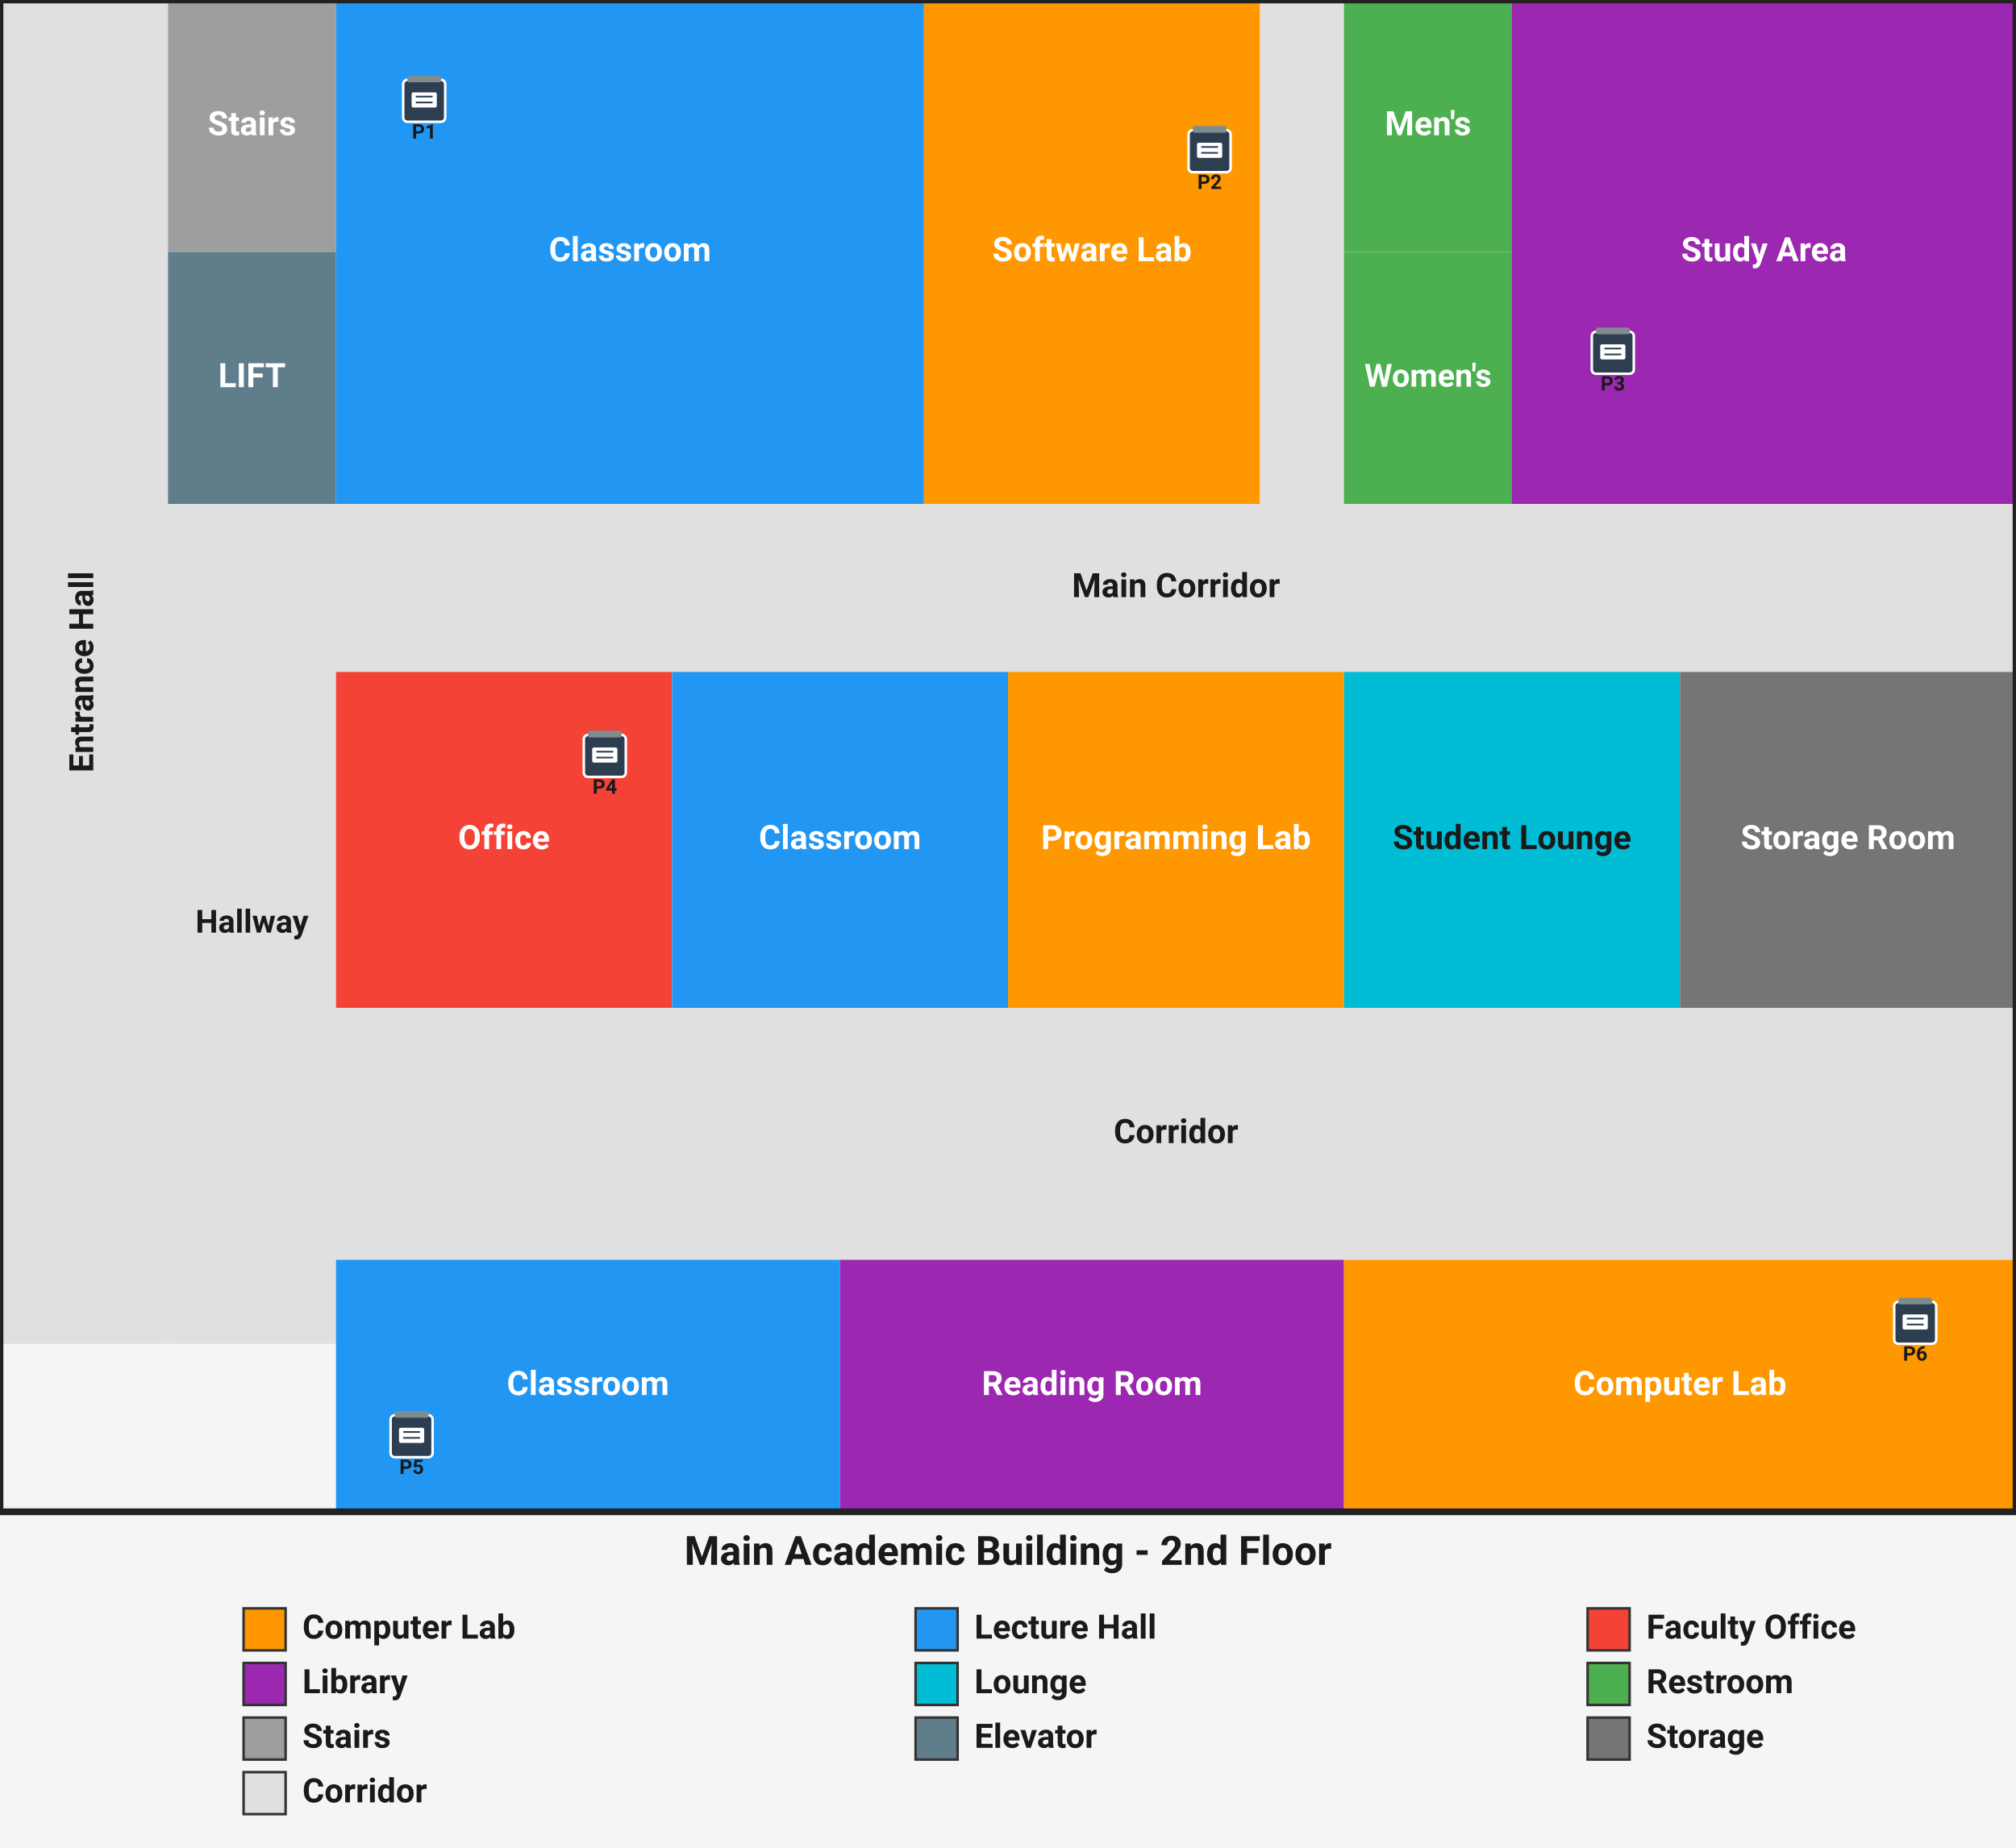
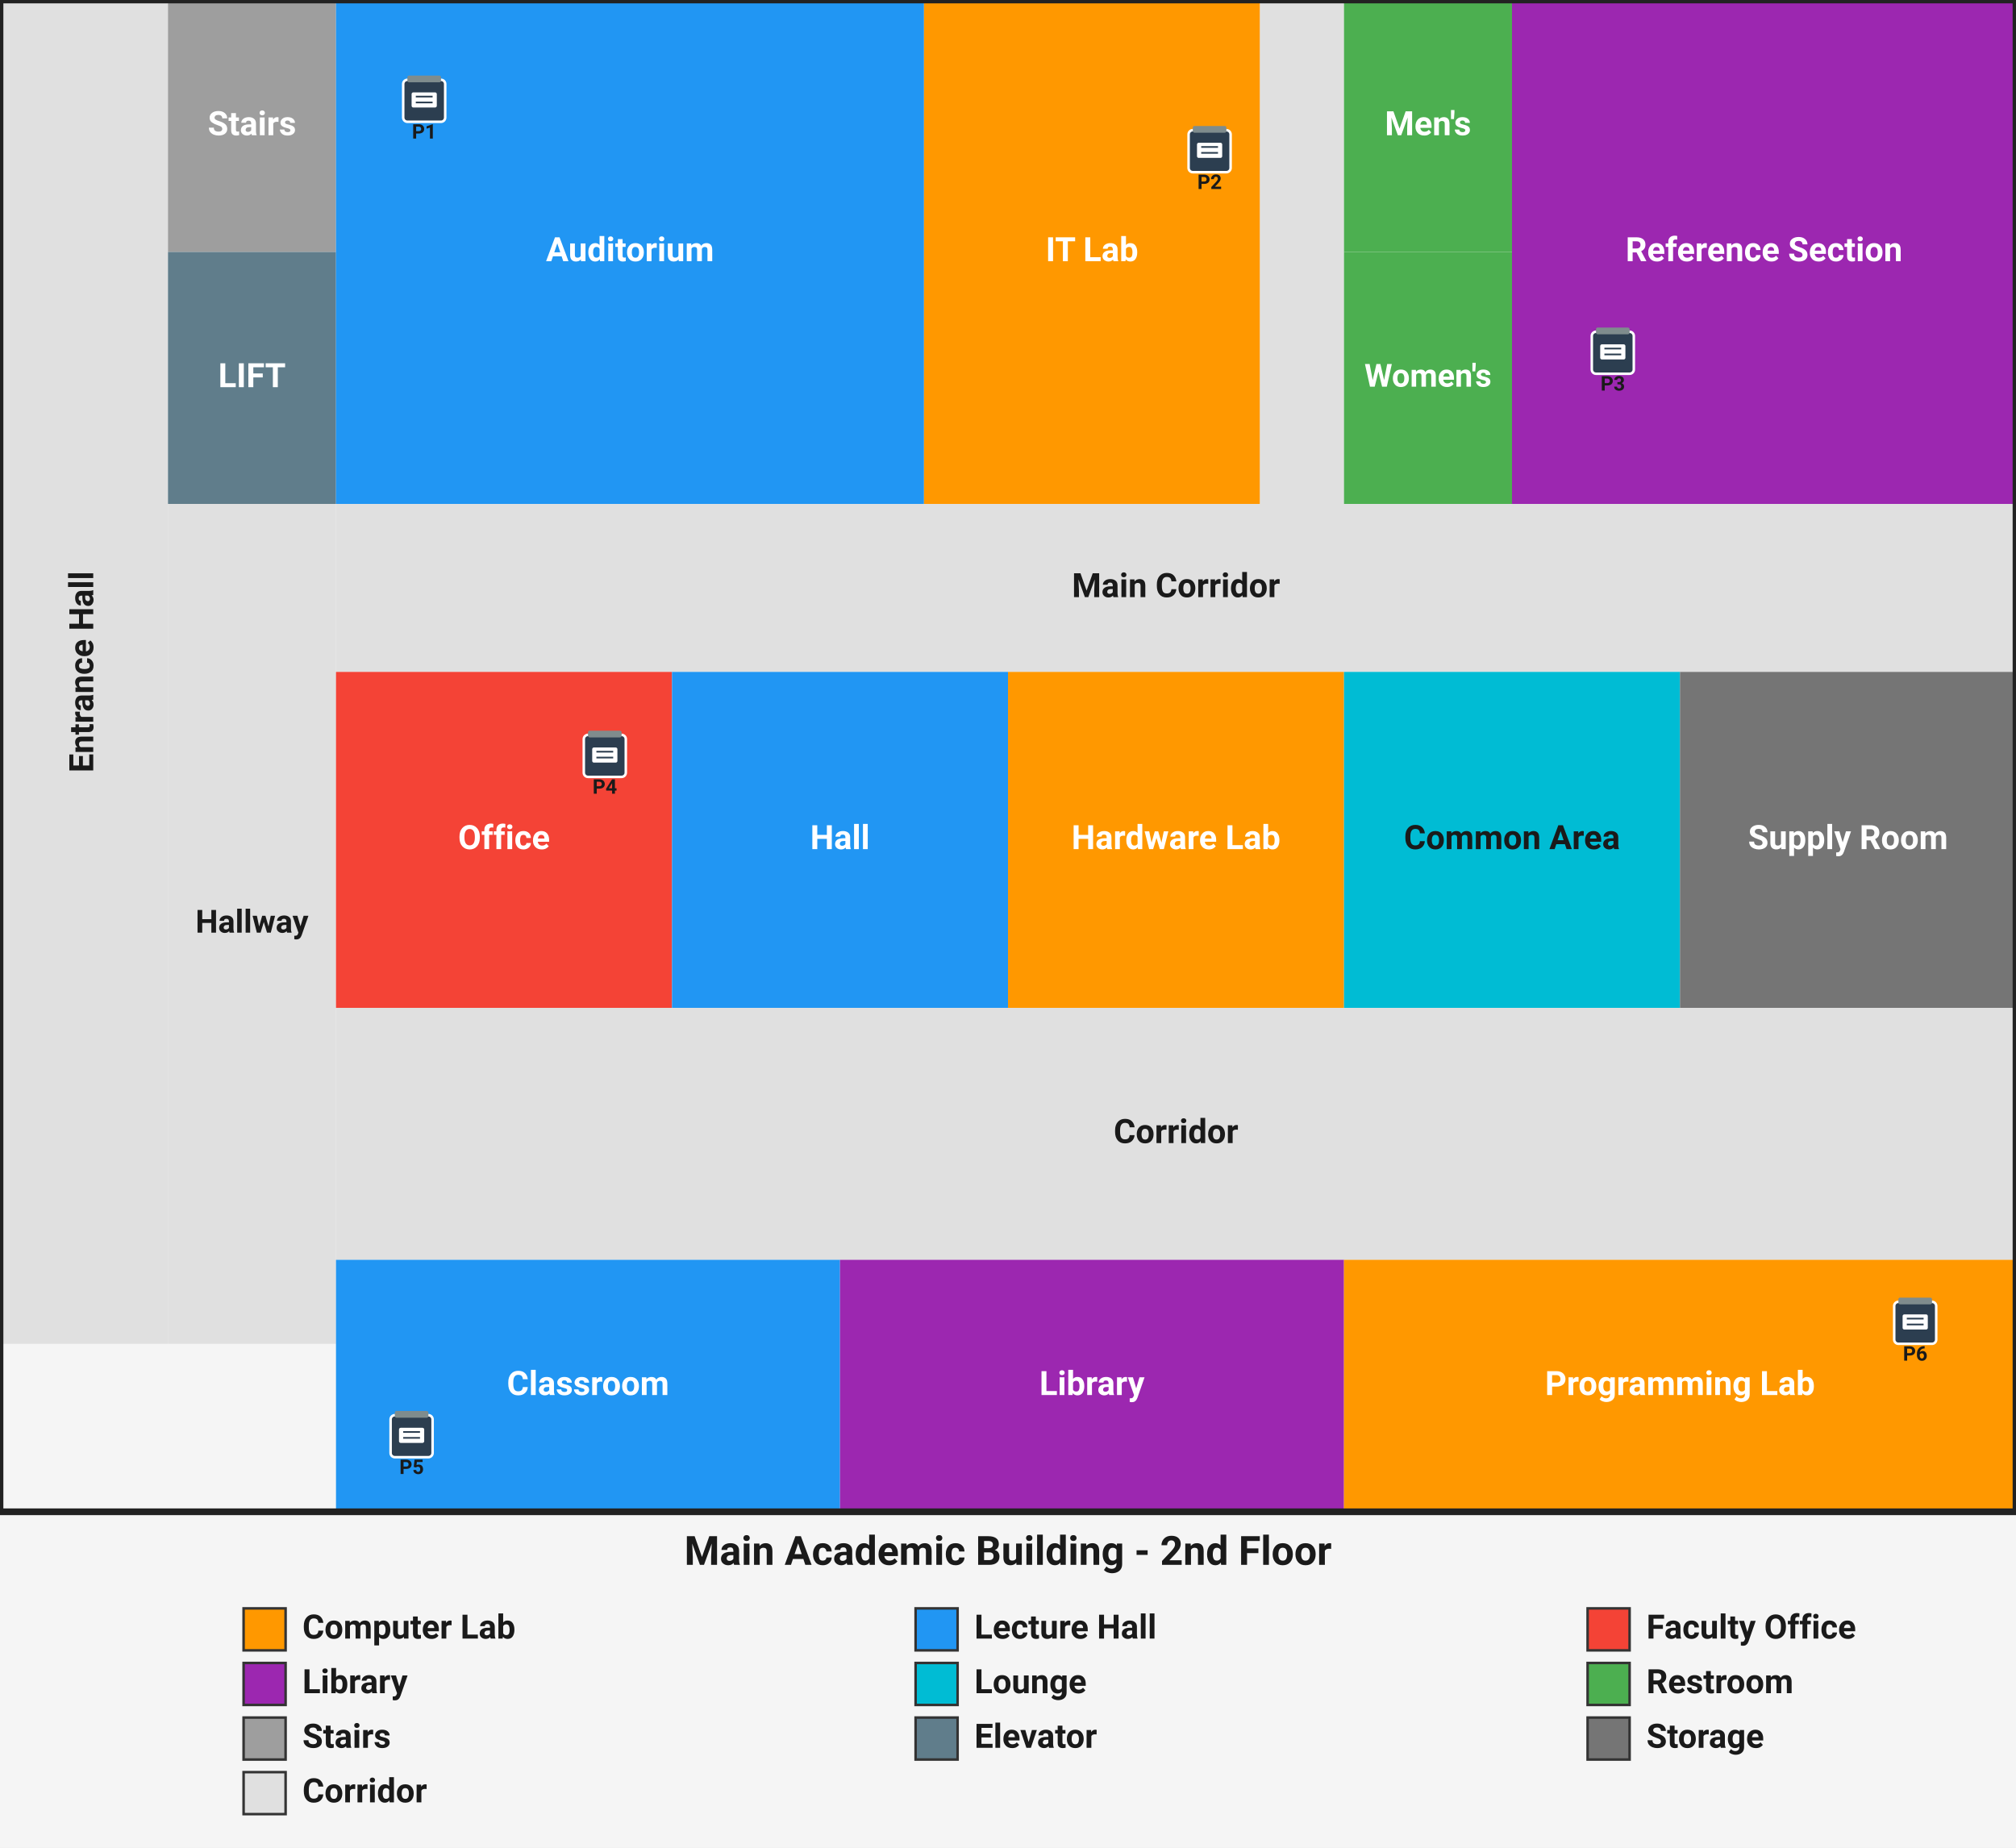
<svg xmlns="http://www.w3.org/2000/svg" viewBox="0 0 2400 2200" width="2400" height="2200" style="display:block; max-width:100%; height:auto;">
  <defs>
    <style>
      text { 
        -webkit-font-smoothing: antialiased;
        -moz-osx-font-smoothing: grayscale;
      }
    </style>
  </defs>
  <rect x="0" y="0" width="2400" height="2200" fill="#f5f5f5" />
  <rect x="0" y="0" width="200" height="1600" fill="#E0E0E0" stroke="none" />
  <text x="100.0" y="800.0" font-family="Roboto,Segoe UI,Arial,sans-serif" font-size="40" font-weight="600" fill="#1a1a1a" text-anchor="middle" dominant-baseline="middle" transform="rotate(-90 100.0 800.0)">
              Entrance Hall
            </text>
  <rect x="200" y="0" width="200" height="300" fill="#9E9E9E" stroke="none" />
  <text x="300.0" y="150.0" font-family="Roboto,Segoe UI,Arial,sans-serif" font-size="40" font-weight="600" fill="white" text-anchor="middle" dominant-baseline="middle">
              Stairs
            </text>
  <rect x="200" y="300" width="200" height="300" fill="#607D8B" stroke="none" />
  <text x="300.0" y="450.0" font-family="Roboto,Segoe UI,Arial,sans-serif" font-size="40" font-weight="600" fill="white" text-anchor="middle" dominant-baseline="middle">
              LIFT
            </text>
  <rect x="200" y="600" width="200" height="1000" fill="#E0E0E0" stroke="none" />
  <text x="300.0" y="1100.0" font-family="Roboto,Segoe UI,Arial,sans-serif" font-size="38" font-weight="600" fill="#1a1a1a" text-anchor="middle" dominant-baseline="middle">
              Hallway
            </text>
  <rect x="400" y="0" width="700" height="600" fill="#2196F3" stroke="none" />
  <text x="750.0" y="300.0" font-family="Roboto,Segoe UI,Arial,sans-serif" font-size="40" font-weight="600" fill="white" text-anchor="middle" dominant-baseline="middle">
-               Classroom
+               Auditorium
            </text>
  <rect x="1100" y="0" width="400" height="600" fill="#FF9800" stroke="none" />
  <text x="1300.0" y="300.0" font-family="Roboto,Segoe UI,Arial,sans-serif" font-size="40" font-weight="600" fill="white" text-anchor="middle" dominant-baseline="middle">
-               Software Lab
+               IT Lab
            </text>
  <rect x="1500" y="0" width="100" height="600" fill="#E0E0E0" stroke="none" />
  <rect x="1600" y="0" width="200" height="300" fill="#4CAF50" stroke="none" />
  <text x="1700.0" y="150.0" font-family="Roboto,Segoe UI,Arial,sans-serif" font-size="40" font-weight="600" fill="white" text-anchor="middle" dominant-baseline="middle">
              Men's
            </text>
  <rect x="1600" y="300" width="200" height="300" fill="#4CAF50" stroke="none" />
  <text x="1700.0" y="450.0" font-family="Roboto,Segoe UI,Arial,sans-serif" font-size="38" font-weight="600" fill="white" text-anchor="middle" dominant-baseline="middle">
              Women's
            </text>
  <rect x="1800" y="0" width="600" height="600" fill="#9C27B0" stroke="none" />
  <text x="2100.0" y="300.0" font-family="Roboto,Segoe UI,Arial,sans-serif" font-size="40" font-weight="600" fill="white" text-anchor="middle" dominant-baseline="middle">
-               Study Area
+               Reference Section
            </text>
  <rect x="400" y="600" width="2000" height="200" fill="#E0E0E0" stroke="none" />
  <text x="1400.0" y="700.0" font-family="Roboto,Segoe UI,Arial,sans-serif" font-size="40" font-weight="600" fill="#1a1a1a" text-anchor="middle" dominant-baseline="middle">
              Main Corridor
            </text>
  <rect x="400" y="800" width="400" height="400" fill="#F44336" stroke="none" />
  <text x="600.0" y="1000.0" font-family="Roboto,Segoe UI,Arial,sans-serif" font-size="40" font-weight="600" fill="white" text-anchor="middle" dominant-baseline="middle">
              Office
            </text>
  <rect x="800" y="800" width="400" height="400" fill="#2196F3" stroke="none" />
  <text x="1000.0" y="1000.0" font-family="Roboto,Segoe UI,Arial,sans-serif" font-size="40" font-weight="600" fill="white" text-anchor="middle" dominant-baseline="middle">
-               Classroom
+               Hall
            </text>
  <rect x="1200" y="800" width="400" height="400" fill="#FF9800" stroke="none" />
  <text x="1400.0" y="1000.0" font-family="Roboto,Segoe UI,Arial,sans-serif" font-size="40" font-weight="600" fill="white" text-anchor="middle" dominant-baseline="middle">
-               Programming Lab
+               Hardware Lab
            </text>
  <rect x="1600" y="800" width="400" height="400" fill="#00BCD4" stroke="none" />
  <text x="1800.0" y="1000.0" font-family="Roboto,Segoe UI,Arial,sans-serif" font-size="40" font-weight="600" fill="#1a1a1a" text-anchor="middle" dominant-baseline="middle">
-               Student Lounge
+               Common Area
            </text>
  <rect x="2000" y="800" width="400" height="400" fill="#757575" stroke="none" />
  <text x="2200.0" y="1000.0" font-family="Roboto,Segoe UI,Arial,sans-serif" font-size="40" font-weight="600" fill="white" text-anchor="middle" dominant-baseline="middle">
-               Storage Room
+               Supply Room
            </text>
  <rect x="400" y="1200" width="2000" height="300" fill="#E0E0E0" stroke="none" />
  <text x="1400.0" y="1350.0" font-family="Roboto,Segoe UI,Arial,sans-serif" font-size="40" font-weight="600" fill="#1a1a1a" text-anchor="middle" dominant-baseline="middle">
              Corridor
            </text>
  <rect x="400" y="1500" width="600" height="300" fill="#2196F3" stroke="none" />
  <text x="700.0" y="1650.0" font-family="Roboto,Segoe UI,Arial,sans-serif" font-size="40" font-weight="600" fill="white" text-anchor="middle" dominant-baseline="middle">
              Classroom
            </text>
  <rect x="1000" y="1500" width="600" height="300" fill="#9C27B0" stroke="none" />
  <text x="1300.0" y="1650.0" font-family="Roboto,Segoe UI,Arial,sans-serif" font-size="40" font-weight="600" fill="white" text-anchor="middle" dominant-baseline="middle">
-               Reading Room
+               Library
            </text>
  <rect x="1600" y="1500" width="800" height="300" fill="#FF9800" stroke="none" />
  <text x="2000.0" y="1650.0" font-family="Roboto,Segoe UI,Arial,sans-serif" font-size="40" font-weight="600" fill="white" text-anchor="middle" dominant-baseline="middle">
-               Computer Lab
+               Programming Lab
            </text>
  <rect x="480.0" y="95.0" width="50" height="50" fill="#2C3E50" stroke="#FFF" stroke-width="3" rx="5" />
  <rect x="485.0" y="90.0" width="40" height="8" fill="#7F8C8D" rx="2" />
  <rect x="490.0" y="110.0" width="30" height="18" fill="white" rx="2" />
  <line x1="495.0" y1="115.0" x2="515.0" y2="115.0" stroke="#2C3E50" stroke-width="2" />
  <line x1="495.0" y1="122.0" x2="515.0" y2="122.0" stroke="#2C3E50" stroke-width="2" />
  <text x="505.0" y="165.0" font-family="Roboto,Segoe UI,Arial,sans-serif" font-size="24" font-weight="700" fill="#1a1a1a" text-anchor="middle">
      P1
    </text>
  <rect x="1415.0" y="155.0" width="50" height="50" fill="#2C3E50" stroke="#FFF" stroke-width="3" rx="5" />
  <rect x="1420.0" y="150.0" width="40" height="8" fill="#7F8C8D" rx="2" />
  <rect x="1425.0" y="170.0" width="30" height="18" fill="white" rx="2" />
  <line x1="1430.0" y1="175.0" x2="1450.0" y2="175.0" stroke="#2C3E50" stroke-width="2" />
  <line x1="1430.0" y1="182.0" x2="1450.0" y2="182.0" stroke="#2C3E50" stroke-width="2" />
  <text x="1440.0" y="225.0" font-family="Roboto,Segoe UI,Arial,sans-serif" font-size="24" font-weight="700" fill="#1a1a1a" text-anchor="middle">
      P2
    </text>
  <rect x="1895.0" y="395.0" width="50" height="50" fill="#2C3E50" stroke="#FFF" stroke-width="3" rx="5" />
  <rect x="1900.0" y="390.0" width="40" height="8" fill="#7F8C8D" rx="2" />
  <rect x="1905.0" y="410.0" width="30" height="18" fill="white" rx="2" />
  <line x1="1910.0" y1="415.0" x2="1930.0" y2="415.0" stroke="#2C3E50" stroke-width="2" />
  <line x1="1910.0" y1="422.0" x2="1930.0" y2="422.0" stroke="#2C3E50" stroke-width="2" />
  <text x="1920.0" y="465.0" font-family="Roboto,Segoe UI,Arial,sans-serif" font-size="24" font-weight="700" fill="#1a1a1a" text-anchor="middle">
      P3
    </text>
  <rect x="695.0" y="875.0" width="50" height="50" fill="#2C3E50" stroke="#FFF" stroke-width="3" rx="5" />
  <rect x="700.0" y="870.0" width="40" height="8" fill="#7F8C8D" rx="2" />
  <rect x="705.0" y="890.0" width="30" height="18" fill="white" rx="2" />
  <line x1="710.0" y1="895.0" x2="730.0" y2="895.0" stroke="#2C3E50" stroke-width="2" />
  <line x1="710.0" y1="902.0" x2="730.0" y2="902.0" stroke="#2C3E50" stroke-width="2" />
  <text x="720.0" y="945.0" font-family="Roboto,Segoe UI,Arial,sans-serif" font-size="24" font-weight="700" fill="#1a1a1a" text-anchor="middle">
      P4
    </text>
  <rect x="465.0" y="1685.0" width="50" height="50" fill="#2C3E50" stroke="#FFF" stroke-width="3" rx="5" />
  <rect x="470.0" y="1680.0" width="40" height="8" fill="#7F8C8D" rx="2" />
  <rect x="475.0" y="1700.0" width="30" height="18" fill="white" rx="2" />
  <line x1="480.0" y1="1705.0" x2="500.0" y2="1705.0" stroke="#2C3E50" stroke-width="2" />
  <line x1="480.0" y1="1712.0" x2="500.0" y2="1712.0" stroke="#2C3E50" stroke-width="2" />
  <text x="490.0" y="1755.0" font-family="Roboto,Segoe UI,Arial,sans-serif" font-size="24" font-weight="700" fill="#1a1a1a" text-anchor="middle">
      P5
    </text>
  <rect x="2255.0" y="1550.0" width="50" height="50" fill="#2C3E50" stroke="#FFF" stroke-width="3" rx="5" />
  <rect x="2260.0" y="1545.0" width="40" height="8" fill="#7F8C8D" rx="2" />
  <rect x="2265.0" y="1565.0" width="30" height="18" fill="white" rx="2" />
  <line x1="2270.0" y1="1570.0" x2="2290.0" y2="1570.0" stroke="#2C3E50" stroke-width="2" />
  <line x1="2270.0" y1="1577.0" x2="2290.0" y2="1577.0" stroke="#2C3E50" stroke-width="2" />
  <text x="2280.0" y="1620.0" font-family="Roboto,Segoe UI,Arial,sans-serif" font-size="24" font-weight="700" fill="#1a1a1a" text-anchor="middle">
      P6
    </text>
  <rect x="0" y="0" width="2400" height="1800" fill="none" stroke="#222" stroke-width="8" />
  <text x="1200.0" y="1850" font-family="Roboto,Segoe UI,Arial,sans-serif" font-size="48" font-weight="700" fill="#1a1a1a" text-anchor="middle" dominant-baseline="middle">
          Main Academic Building - 2nd Floor
        </text>
  <rect x="290.0" y="1915.0" width="50" height="50" fill="#FF9800" stroke="#333" stroke-width="3" />
  <text x="360.0" y="1940" font-family="Roboto,Segoe UI,Arial,sans-serif" font-size="40" font-weight="700" fill="#1a1a1a" text-anchor="start" dominant-baseline="middle">
          Computer Lab
        </text>
  <rect x="1090.0" y="1915.0" width="50" height="50" fill="#2196F3" stroke="#333" stroke-width="3" />
  <text x="1160.0" y="1940" font-family="Roboto,Segoe UI,Arial,sans-serif" font-size="40" font-weight="700" fill="#1a1a1a" text-anchor="start" dominant-baseline="middle">
          Lecture Hall
        </text>
  <rect x="1890.0" y="1915.0" width="50" height="50" fill="#F44336" stroke="#333" stroke-width="3" />
  <text x="1960.0" y="1940" font-family="Roboto,Segoe UI,Arial,sans-serif" font-size="40" font-weight="700" fill="#1a1a1a" text-anchor="start" dominant-baseline="middle">
          Faculty Office
        </text>
  <rect x="290.0" y="1980.0" width="50" height="50" fill="#9C27B0" stroke="#333" stroke-width="3" />
  <text x="360.0" y="2005" font-family="Roboto,Segoe UI,Arial,sans-serif" font-size="40" font-weight="700" fill="#1a1a1a" text-anchor="start" dominant-baseline="middle">
          Library
        </text>
  <rect x="1090.0" y="1980.0" width="50" height="50" fill="#00BCD4" stroke="#333" stroke-width="3" />
  <text x="1160.0" y="2005" font-family="Roboto,Segoe UI,Arial,sans-serif" font-size="40" font-weight="700" fill="#1a1a1a" text-anchor="start" dominant-baseline="middle">
          Lounge
        </text>
  <rect x="1890.0" y="1980.0" width="50" height="50" fill="#4CAF50" stroke="#333" stroke-width="3" />
  <text x="1960.0" y="2005" font-family="Roboto,Segoe UI,Arial,sans-serif" font-size="40" font-weight="700" fill="#1a1a1a" text-anchor="start" dominant-baseline="middle">
          Restroom
        </text>
  <rect x="290.0" y="2045.0" width="50" height="50" fill="#9E9E9E" stroke="#333" stroke-width="3" />
  <text x="360.0" y="2070" font-family="Roboto,Segoe UI,Arial,sans-serif" font-size="40" font-weight="700" fill="#1a1a1a" text-anchor="start" dominant-baseline="middle">
          Stairs
        </text>
  <rect x="1090.0" y="2045.0" width="50" height="50" fill="#607D8B" stroke="#333" stroke-width="3" />
  <text x="1160.0" y="2070" font-family="Roboto,Segoe UI,Arial,sans-serif" font-size="40" font-weight="700" fill="#1a1a1a" text-anchor="start" dominant-baseline="middle">
          Elevator
        </text>
  <rect x="1890.0" y="2045.0" width="50" height="50" fill="#757575" stroke="#333" stroke-width="3" />
  <text x="1960.0" y="2070" font-family="Roboto,Segoe UI,Arial,sans-serif" font-size="40" font-weight="700" fill="#1a1a1a" text-anchor="start" dominant-baseline="middle">
          Storage
        </text>
  <rect x="290.0" y="2110.0" width="50" height="50" fill="#E0E0E0" stroke="#333" stroke-width="3" />
  <text x="360.0" y="2135" font-family="Roboto,Segoe UI,Arial,sans-serif" font-size="40" font-weight="700" fill="#1a1a1a" text-anchor="start" dominant-baseline="middle">
          Corridor
        </text>
</svg>
